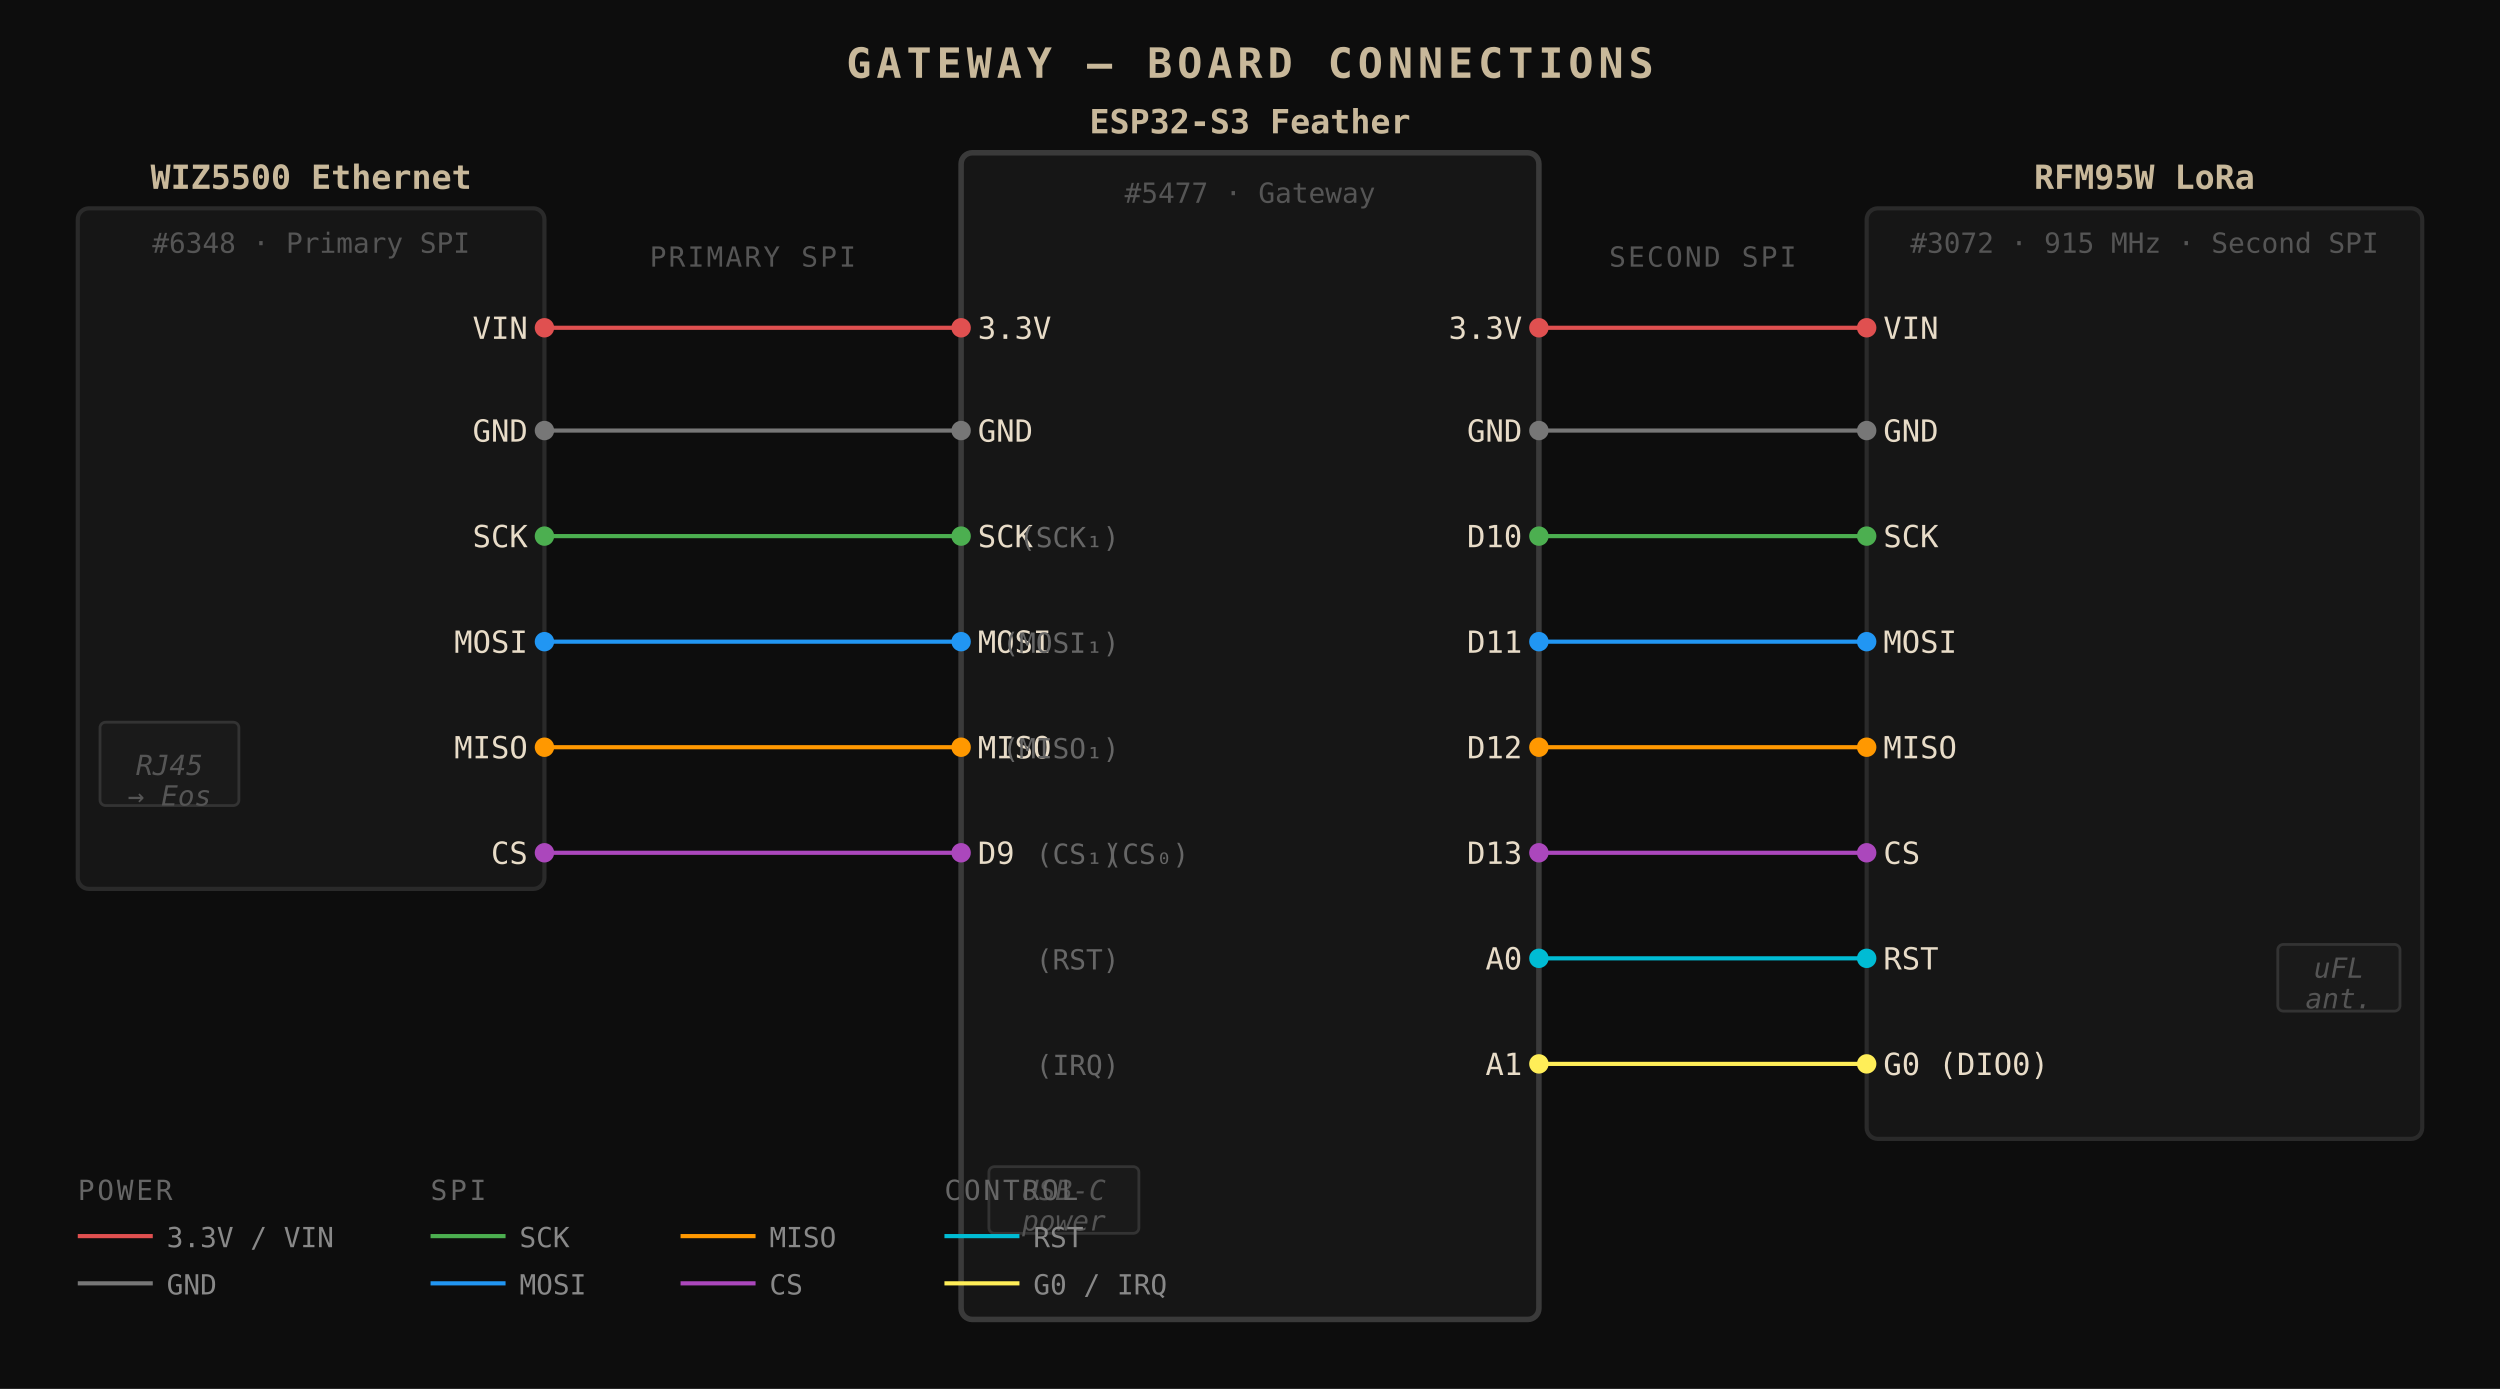
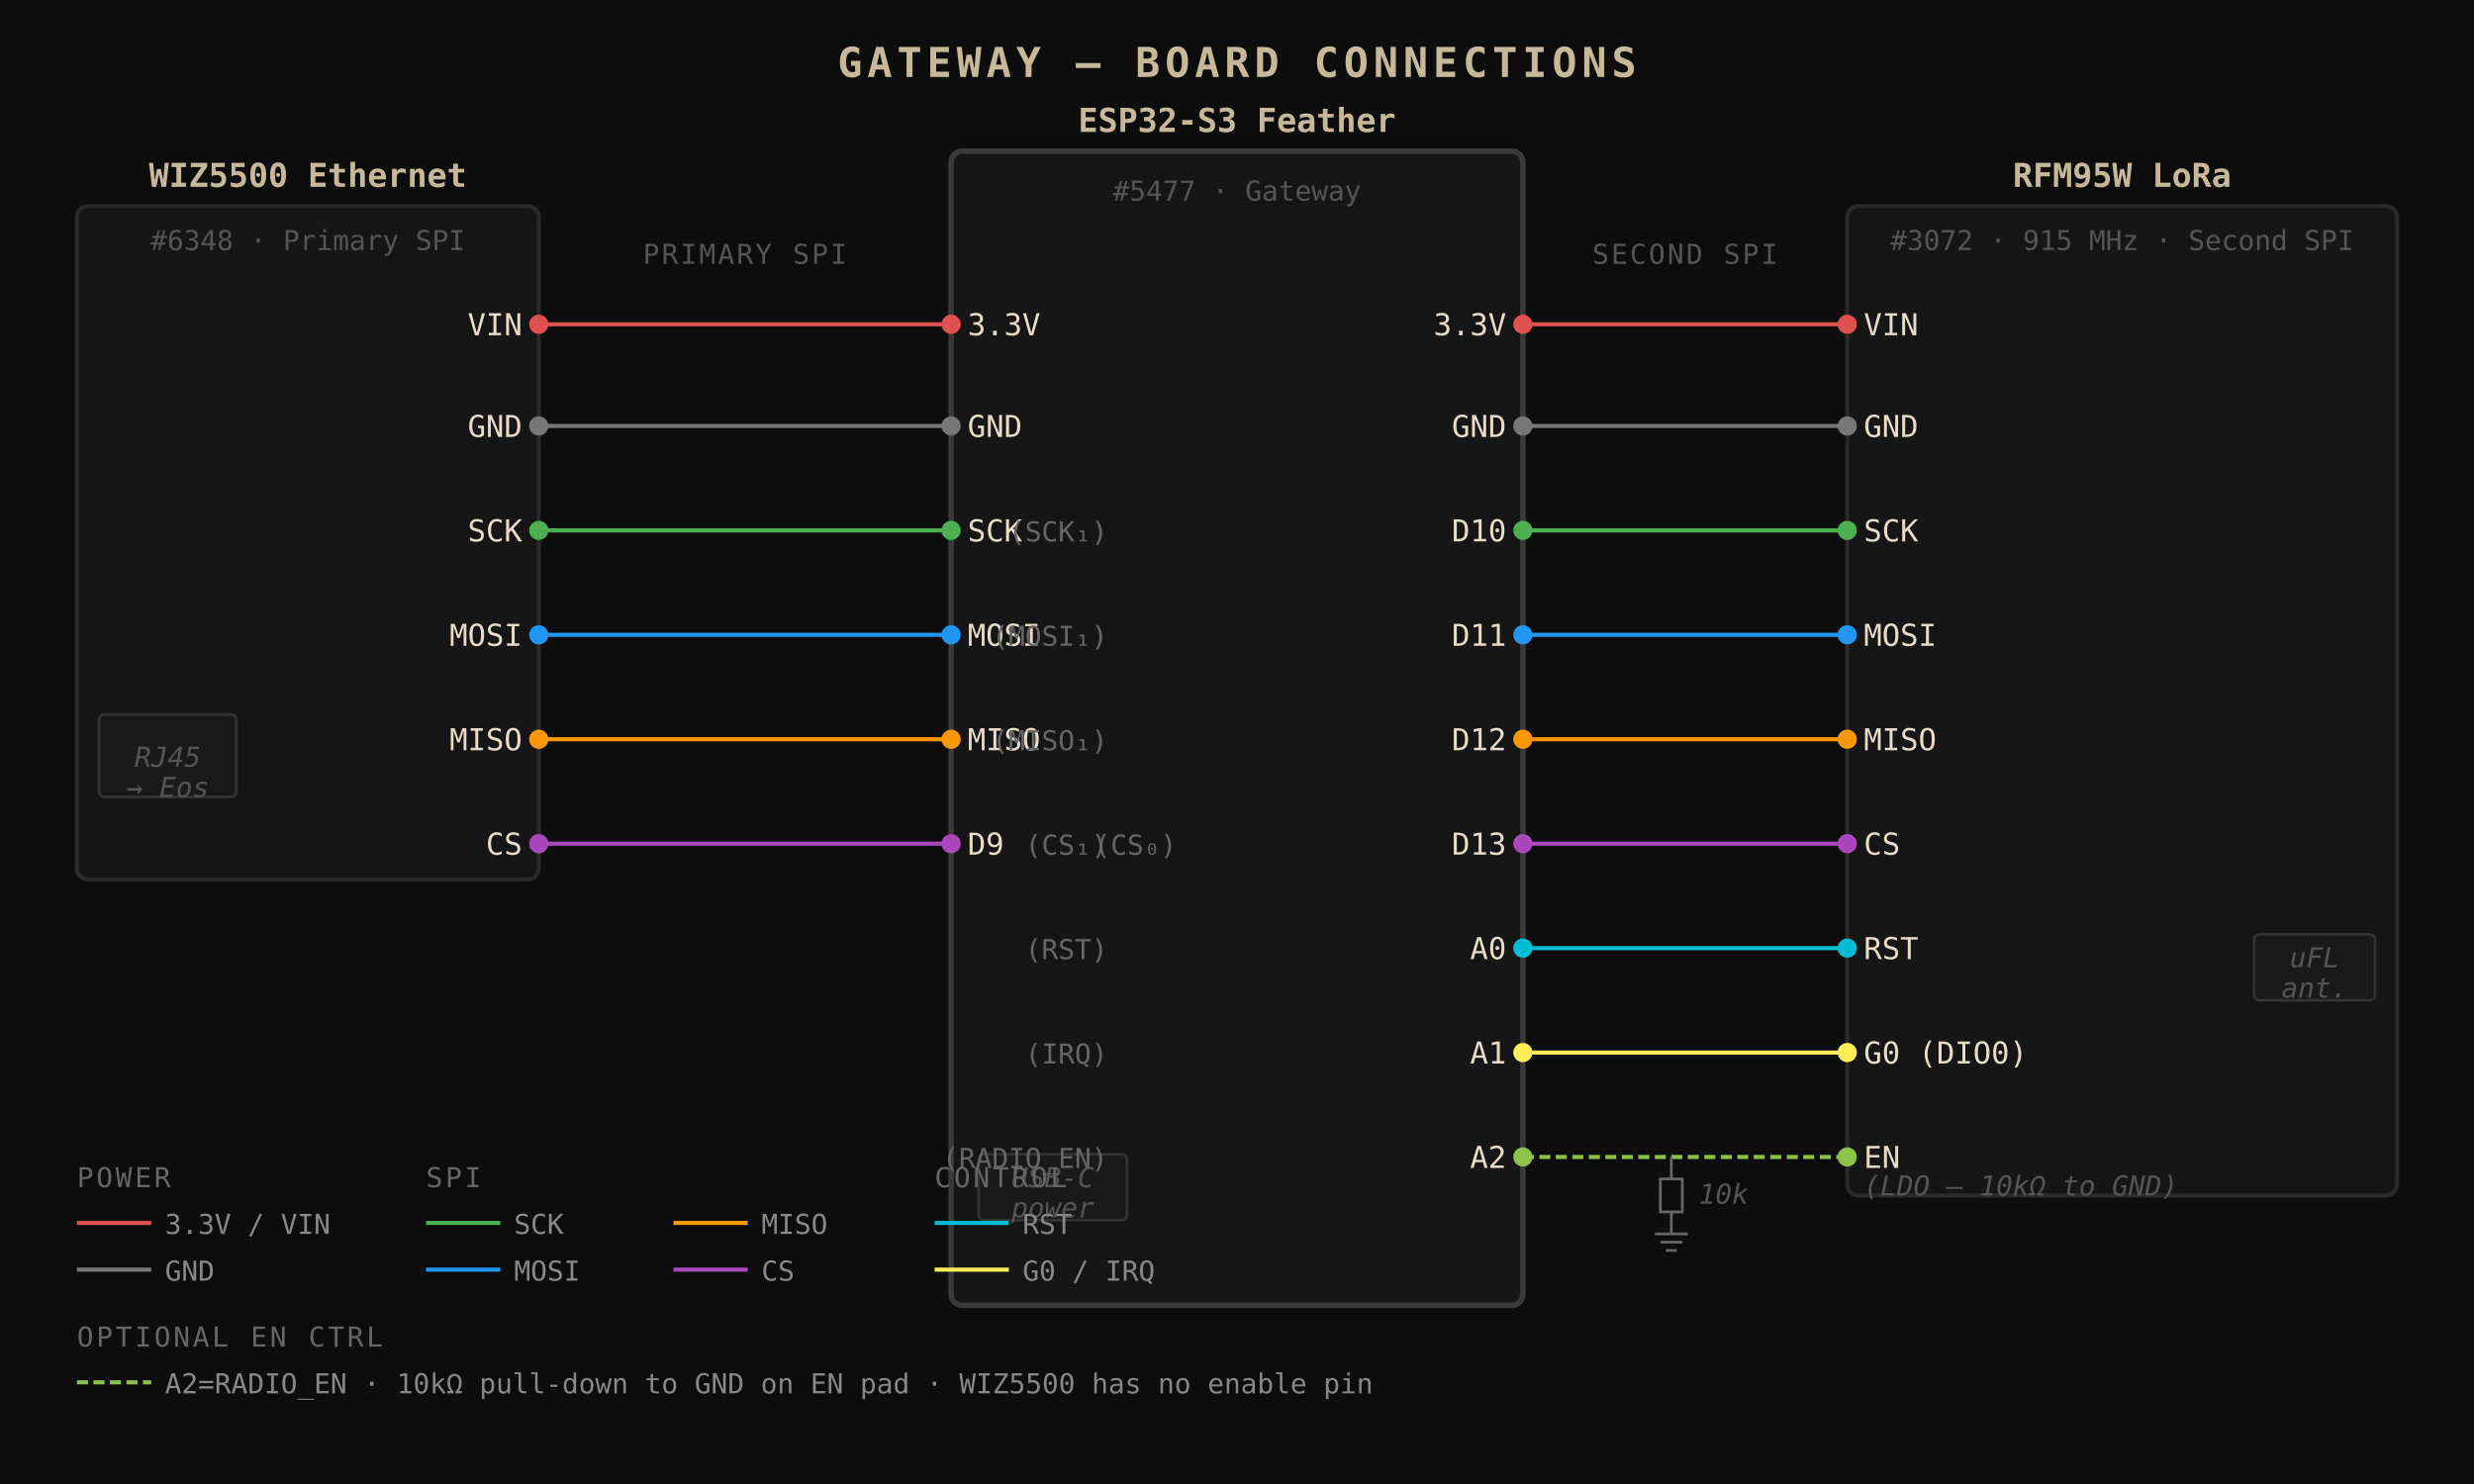
- <svg xmlns="http://www.w3.org/2000/svg" width="900" height="500" viewBox="0 0 900 500">
+ <svg xmlns="http://www.w3.org/2000/svg" width="900" height="540" viewBox="0 0 900 540">
  <style>
  text { font-family: ui-monospace, monospace; }
  .title    { font-size:15px; font-weight:bold; fill:#c8b89a; letter-spacing:.12em; }
  .brd      { font-size:12px; font-weight:bold; fill:#c8b89a; }
  .pid      { font-size:10px; fill:#555; }
  .pin      { font-size:11px; fill:#e8dcc8; }
  .pin-dim  { font-size:10px; fill:#666; }
  .bus-lbl  { font-size:10px; fill:#555; letter-spacing:.08em; }
  .note     { font-size:10px; fill:#555; font-style:italic; }
  .leg-hdr  { font-size:10px; fill:#666; letter-spacing:.1em; }
  .leg-lbl  { font-size:10px; fill:#888; }
</style>
-   <rect width="900" height="500" fill="#0d0d0d" />
+   <rect width="900" height="540" fill="#0d0d0d" />
  <text x="450" y="28" class="title" text-anchor="middle">GATEWAY — BOARD CONNECTIONS</text>
  <rect x="28" y="75" width="168" height="245" fill="#161616" stroke="#2a2a2a" stroke-width="1.5" rx="4" />
  <text x="112" y="68" class="brd" text-anchor="middle">WIZ5500 Ethernet</text>
  <text x="112" y="91" class="pid" text-anchor="middle">#6348  ·  Primary SPI</text>
  <rect x="36" y="260" width="50" height="30" fill="#1a1a1a" stroke="#333" stroke-width="1" rx="2" />
  <text x="61" y="279" class="note" text-anchor="middle">RJ45</text>
  <text x="61" y="290" class="note" text-anchor="middle">→ Eos</text>
  <circle cx="196" cy="118" r="3.5" fill="#e05050" />
  <text x="190" y="122" class="pin" text-anchor="end">VIN</text>
  <circle cx="196" cy="155" r="3.5" fill="#777" />
  <text x="190" y="159" class="pin" text-anchor="end">GND</text>
  <circle cx="196" cy="193" r="3.5" fill="#4caf50" />
  <text x="190" y="197" class="pin" text-anchor="end">SCK</text>
  <circle cx="196" cy="231" r="3.5" fill="#2196f3" />
  <text x="190" y="235" class="pin" text-anchor="end">MOSI</text>
  <circle cx="196" cy="269" r="3.5" fill="#ff9800" />
  <text x="190" y="273" class="pin" text-anchor="end">MISO</text>
  <circle cx="196" cy="307" r="3.5" fill="#ab47bc" />
  <text x="190" y="311" class="pin" text-anchor="end">CS</text>
  <rect x="346" y="55" width="208" height="420" fill="#161616" stroke="#3a3a3a" stroke-width="2" rx="4" />
  <text x="450" y="48" class="brd" text-anchor="middle">ESP32-S3 Feather</text>
  <text x="450" y="73" class="pid" text-anchor="middle">#5477  ·  Gateway</text>
  <rect x="356" y="420" width="54" height="24" fill="#1a1a1a" stroke="#333" stroke-width="1" rx="2" />
  <text x="383" y="432" class="note" text-anchor="middle">USB-C</text>
  <text x="383" y="443" class="note" text-anchor="middle">power</text>
  <circle cx="346" cy="118" r="3.5" fill="#e05050" />
  <text x="352" y="122" class="pin">3.3V</text>
  <circle cx="346" cy="155" r="3.5" fill="#777" />
  <text x="352" y="159" class="pin">GND</text>
  <circle cx="346" cy="193" r="3.5" fill="#4caf50" />
  <text x="352" y="197" class="pin">SCK</text>
  <circle cx="346" cy="231" r="3.5" fill="#2196f3" />
  <text x="352" y="235" class="pin">MOSI</text>
  <circle cx="346" cy="269" r="3.5" fill="#ff9800" />
  <text x="352" y="273" class="pin">MISO</text>
  <circle cx="346" cy="307" r="3.5" fill="#ab47bc" />
  <text x="352" y="311" class="pin">D9</text>
  <text x="398" y="311" class="pin-dim">(CS₀)</text>
  <circle cx="554" cy="118" r="3.5" fill="#e05050" />
  <text x="548" y="122" class="pin" text-anchor="end">3.3V</text>
  <circle cx="554" cy="155" r="3.5" fill="#777" />
  <text x="548" y="159" class="pin" text-anchor="end">GND</text>
  <circle cx="554" cy="193" r="3.5" fill="#4caf50" />
  <text x="548" y="197" class="pin" text-anchor="end">D10</text>
  <text x="403" y="197" class="pin-dim" text-anchor="end">(SCK₁)</text>
  <circle cx="554" cy="231" r="3.5" fill="#2196f3" />
  <text x="548" y="235" class="pin" text-anchor="end">D11</text>
  <text x="403" y="235" class="pin-dim" text-anchor="end">(MOSI₁)</text>
  <circle cx="554" cy="269" r="3.5" fill="#ff9800" />
  <text x="548" y="273" class="pin" text-anchor="end">D12</text>
  <text x="403" y="273" class="pin-dim" text-anchor="end">(MISO₁)</text>
  <circle cx="554" cy="307" r="3.5" fill="#ab47bc" />
  <text x="548" y="311" class="pin" text-anchor="end">D13</text>
  <text x="403" y="311" class="pin-dim" text-anchor="end">(CS₁)</text>
  <circle cx="554" cy="345" r="3.5" fill="#00bcd4" />
  <text x="548" y="349" class="pin" text-anchor="end">A0</text>
  <text x="403" y="349" class="pin-dim" text-anchor="end">(RST)</text>
  <circle cx="554" cy="383" r="3.5" fill="#ffee58" />
  <text x="548" y="387" class="pin" text-anchor="end">A1</text>
  <text x="403" y="387" class="pin-dim" text-anchor="end">(IRQ)</text>
-   <rect x="672" y="75" width="200" height="335" fill="#161616" stroke="#2a2a2a" stroke-width="1.5" rx="4" />
+   <circle cx="554" cy="421" r="3.5" fill="#8bc34a" />
+   <text x="548" y="425" class="pin" text-anchor="end">A2</text>
+   <text x="403" y="425" class="pin-dim" text-anchor="end">(RADIO_EN)</text>
+   <rect x="672" y="75" width="200" height="360" fill="#161616" stroke="#2a2a2a" stroke-width="1.5" rx="4" />
  <text x="772" y="68" class="brd" text-anchor="middle">RFM95W LoRa</text>
  <text x="772" y="91" class="pid" text-anchor="middle">#3072  ·  915 MHz  ·  Second SPI</text>
  <rect x="820" y="340" width="44" height="24" fill="#1a1a1a" stroke="#333" stroke-width="1" rx="2" />
  <text x="842" y="352" class="note" text-anchor="middle">uFL</text>
  <text x="842" y="363" class="note" text-anchor="middle">ant.</text>
  <circle cx="672" cy="118" r="3.5" fill="#e05050" />
  <text x="678" y="122" class="pin">VIN</text>
  <circle cx="672" cy="155" r="3.5" fill="#777" />
  <text x="678" y="159" class="pin">GND</text>
  <circle cx="672" cy="193" r="3.5" fill="#4caf50" />
  <text x="678" y="197" class="pin">SCK</text>
  <circle cx="672" cy="231" r="3.5" fill="#2196f3" />
  <text x="678" y="235" class="pin">MOSI</text>
  <circle cx="672" cy="269" r="3.5" fill="#ff9800" />
  <text x="678" y="273" class="pin">MISO</text>
  <circle cx="672" cy="307" r="3.5" fill="#ab47bc" />
  <text x="678" y="311" class="pin">CS</text>
  <circle cx="672" cy="345" r="3.5" fill="#00bcd4" />
  <text x="678" y="349" class="pin">RST</text>
  <circle cx="672" cy="383" r="3.5" fill="#ffee58" />
  <text x="678" y="387" class="pin">G0 (DIO0)</text>
+   <circle cx="672" cy="421" r="3.5" fill="#8bc34a" />
+   <text x="678" y="425" class="pin">EN</text>
+   <text x="678" y="435" class="note">(LDO — 10kΩ to GND)</text>
  <text x="271" y="96" class="bus-lbl" text-anchor="middle">PRIMARY SPI</text>
  <line x1="196" y1="118" x2="346" y2="118" stroke="#e05050" stroke-width="1.5" />
  <line x1="196" y1="155" x2="346" y2="155" stroke="#777" stroke-width="1.5" />
  <line x1="196" y1="193" x2="346" y2="193" stroke="#4caf50" stroke-width="1.5" />
  <line x1="196" y1="231" x2="346" y2="231" stroke="#2196f3" stroke-width="1.5" />
  <line x1="196" y1="269" x2="346" y2="269" stroke="#ff9800" stroke-width="1.5" />
  <line x1="196" y1="307" x2="346" y2="307" stroke="#ab47bc" stroke-width="1.5" />
  <text x="613" y="96" class="bus-lbl" text-anchor="middle">SECOND SPI</text>
  <line x1="554" y1="118" x2="672" y2="118" stroke="#e05050" stroke-width="1.5" />
  <line x1="554" y1="155" x2="672" y2="155" stroke="#777" stroke-width="1.5" />
  <line x1="554" y1="193" x2="672" y2="193" stroke="#4caf50" stroke-width="1.5" />
  <line x1="554" y1="231" x2="672" y2="231" stroke="#2196f3" stroke-width="1.5" />
  <line x1="554" y1="269" x2="672" y2="269" stroke="#ff9800" stroke-width="1.5" />
  <line x1="554" y1="307" x2="672" y2="307" stroke="#ab47bc" stroke-width="1.5" />
  <line x1="554" y1="345" x2="672" y2="345" stroke="#00bcd4" stroke-width="1.5" />
  <line x1="554" y1="383" x2="672" y2="383" stroke="#ffee58" stroke-width="1.5" />
+   <line x1="554" y1="421" x2="672" y2="421" stroke="#8bc34a" stroke-width="1.5" stroke-dasharray="4,2" />
+   <line x1="608" y1="421" x2="608" y2="429" stroke="#666" stroke-width="1" />
+   <rect x="604" y="429" width="8" height="12" fill="none" stroke="#666" stroke-width="1" />
+   <text x="618" y="438" class="note">10k</text>
+   <line x1="608" y1="441" x2="608" y2="449" stroke="#666" stroke-width="1" />
+   <line x1="602" y1="449" x2="614" y2="449" stroke="#666" stroke-width="1" />
+   <line x1="604" y1="452" x2="612" y2="452" stroke="#666" stroke-width="1" />
+   <line x1="606" y1="455" x2="610" y2="455" stroke="#666" stroke-width="1" />
  <text x="28" y="432" class="leg-hdr">POWER</text>
  <line x1="28" y1="445" x2="55" y2="445" stroke="#e05050" stroke-width="1.5" />
  <text x="60" y="449" class="leg-lbl">3.3V / VIN</text>
  <line x1="28" y1="462" x2="55" y2="462" stroke="#777" stroke-width="1.5" />
  <text x="60" y="466" class="leg-lbl">GND</text>
  <text x="155" y="432" class="leg-hdr">SPI</text>
  <line x1="155" y1="445" x2="182" y2="445" stroke="#4caf50" stroke-width="1.5" />
  <text x="187" y="449" class="leg-lbl">SCK</text>
  <line x1="155" y1="462" x2="182" y2="462" stroke="#2196f3" stroke-width="1.5" />
  <text x="187" y="466" class="leg-lbl">MOSI</text>
  <line x1="245" y1="445" x2="272" y2="445" stroke="#ff9800" stroke-width="1.5" />
  <text x="277" y="449" class="leg-lbl">MISO</text>
  <line x1="245" y1="462" x2="272" y2="462" stroke="#ab47bc" stroke-width="1.5" />
  <text x="277" y="466" class="leg-lbl">CS</text>
  <text x="340" y="432" class="leg-hdr">CONTROL</text>
  <line x1="340" y1="445" x2="367" y2="445" stroke="#00bcd4" stroke-width="1.5" />
  <text x="372" y="449" class="leg-lbl">RST</text>
  <line x1="340" y1="462" x2="367" y2="462" stroke="#ffee58" stroke-width="1.5" />
  <text x="372" y="466" class="leg-lbl">G0 / IRQ</text>
+   <text x="28" y="490" class="leg-hdr">OPTIONAL EN CTRL</text>
+   <line x1="28" y1="503" x2="55" y2="503" stroke="#8bc34a" stroke-width="1.5" stroke-dasharray="4,2" />
+   <text x="60" y="507" class="leg-lbl">A2=RADIO_EN · 10kΩ pull-down to GND on EN pad · WIZ5500 has no enable pin</text>
</svg>
